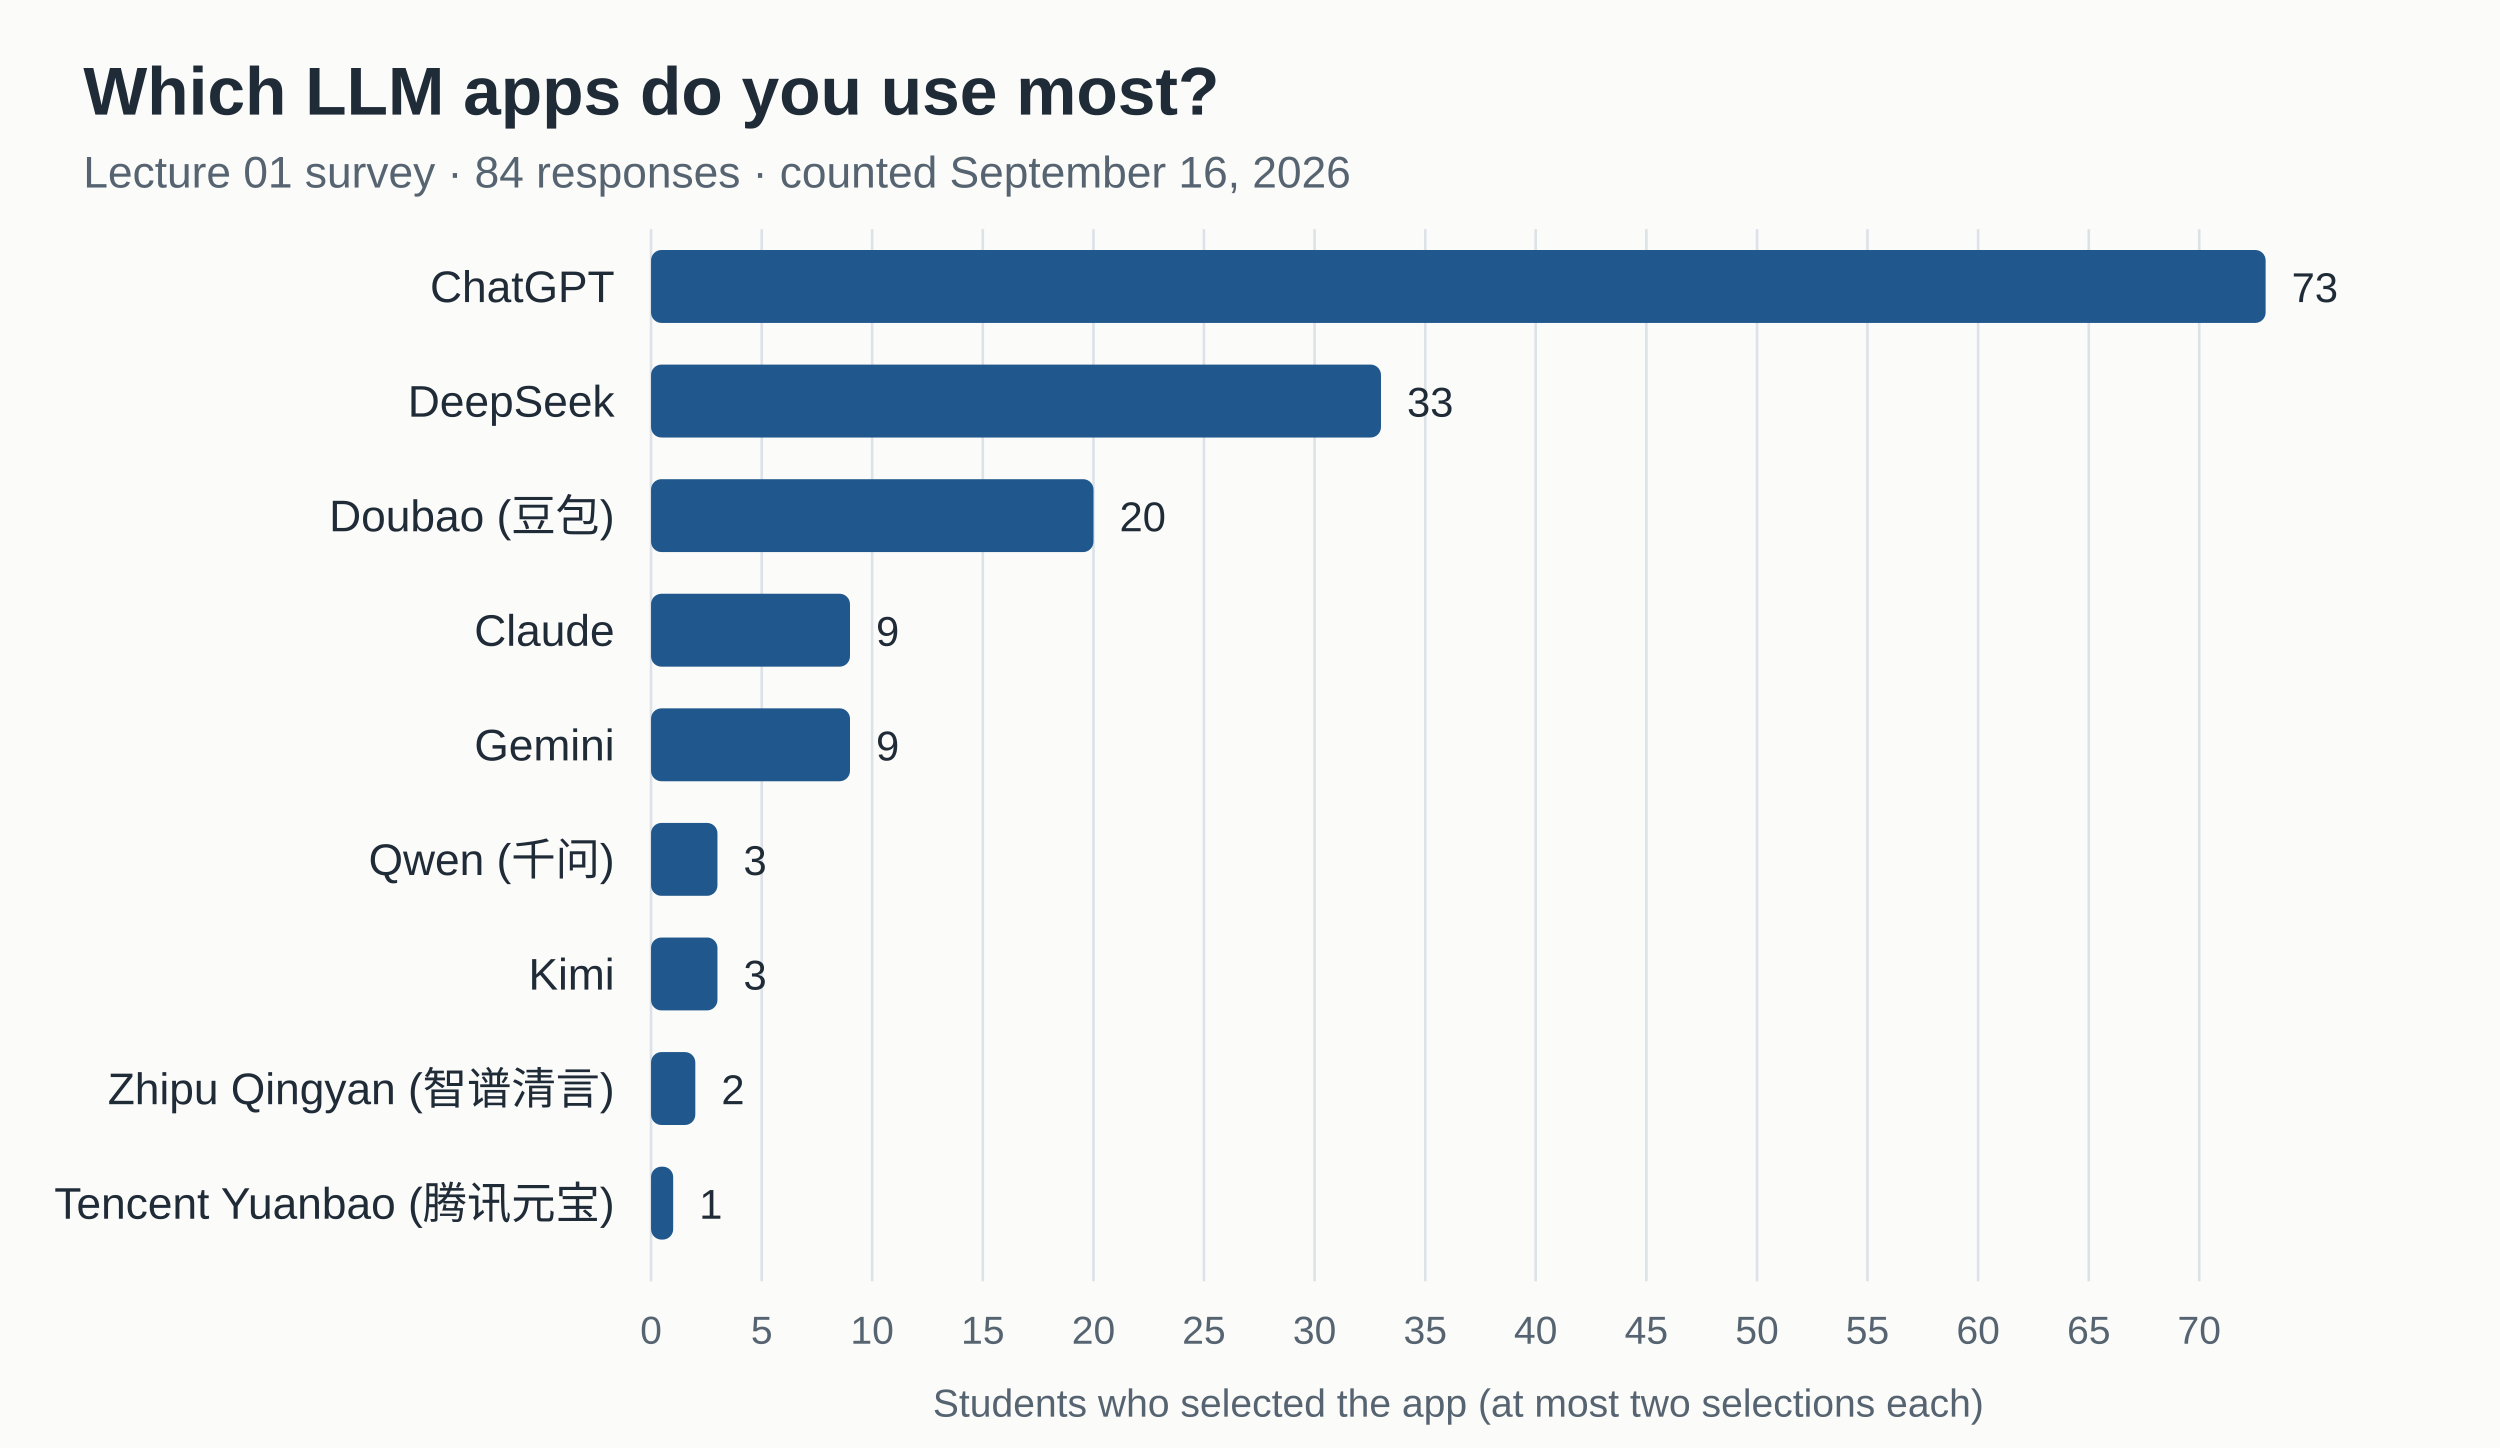
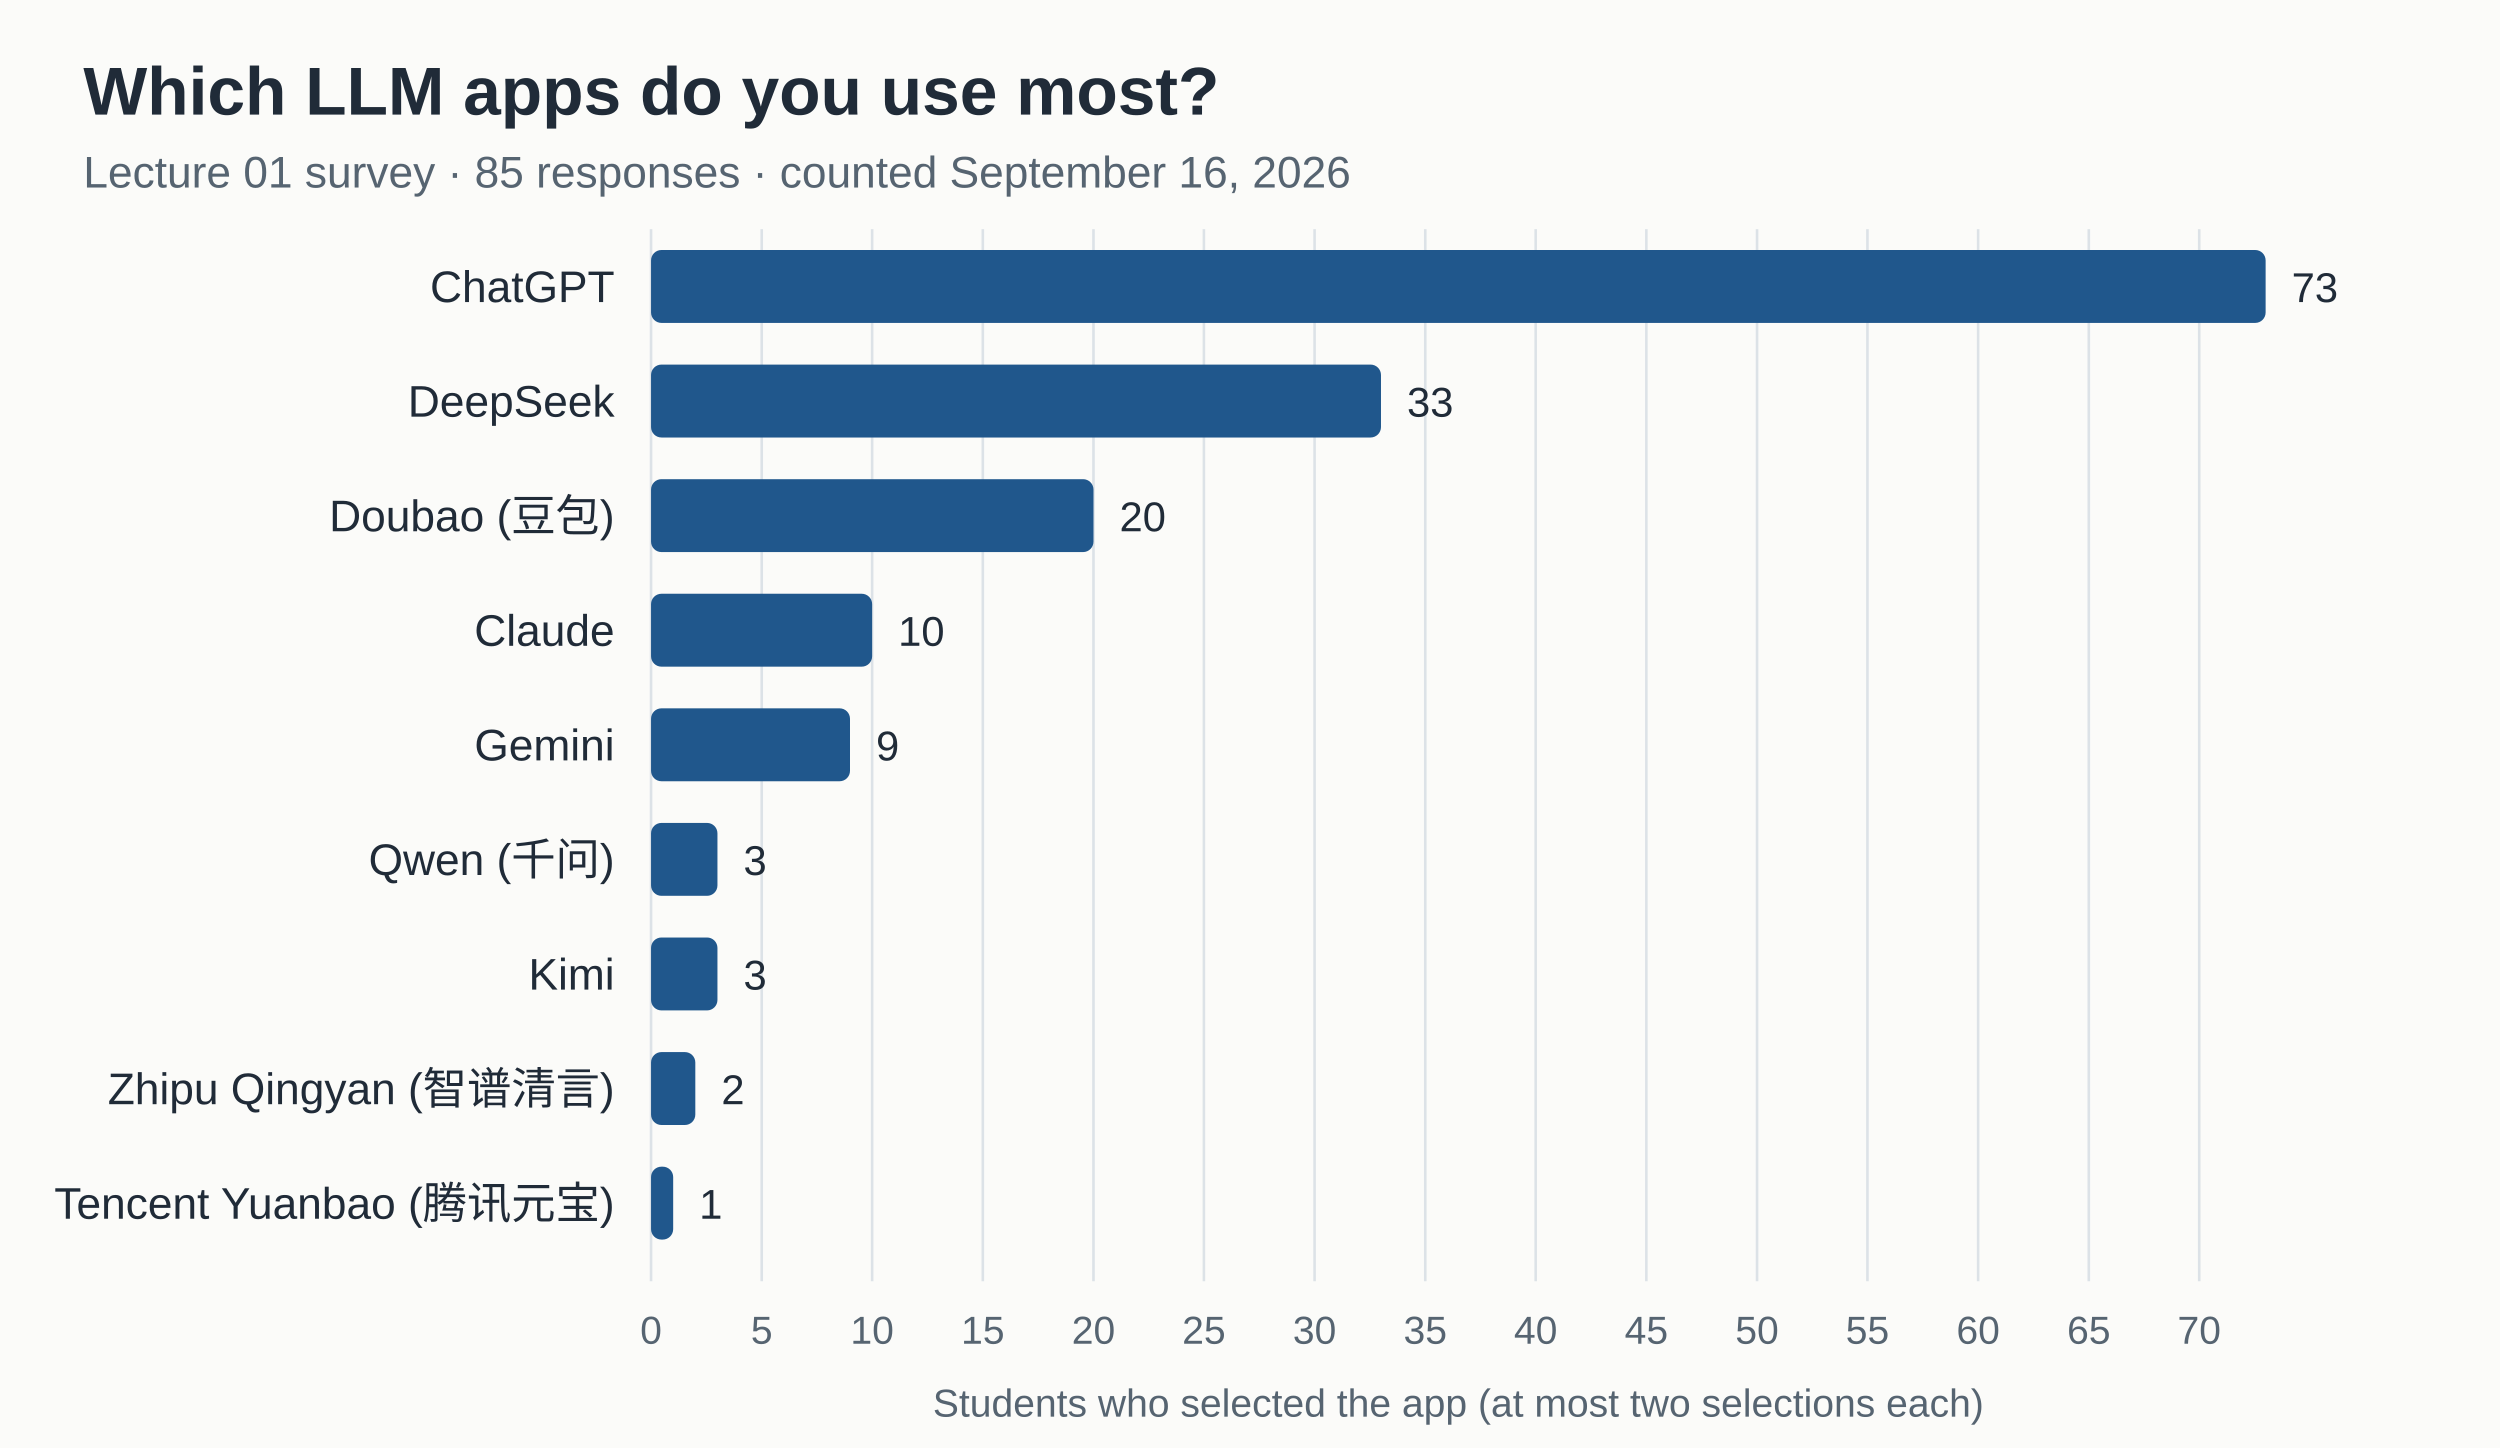
<svg xmlns="http://www.w3.org/2000/svg" width="960" height="556" viewBox="0 0 960 556" role="img" aria-labelledby="chart-title chart-desc" font-family="Arial, Helvetica Neue, PingFang SC, Microsoft YaHei, sans-serif">
  <rect width="960" height="556" fill="#fbfbf9" />
  <text x="32" y="44" font-size="26" font-weight="700" fill="#202b38">Which LLM apps do you use most?</text>
-   <text x="32" y="72" font-size="17" fill="#566471">Lecture 01 survey · 84 responses · counted September 16, 2026</text>
+   <text x="32" y="72" font-size="17" fill="#566471">Lecture 01 survey · 85 responses · counted September 16, 2026</text>
  <line x1="250.0" y1="88" x2="250.0" y2="492" stroke="#dce2e7" stroke-width="1" />
  <text x="250.0" y="516" font-size="15" fill="#566471" text-anchor="middle">0</text>
  <line x1="292.5" y1="88" x2="292.5" y2="492" stroke="#dce2e7" stroke-width="1" />
  <text x="292.5" y="516" font-size="15" fill="#566471" text-anchor="middle">5</text>
  <line x1="334.9" y1="88" x2="334.9" y2="492" stroke="#dce2e7" stroke-width="1" />
  <text x="334.9" y="516" font-size="15" fill="#566471" text-anchor="middle">10</text>
  <line x1="377.4" y1="88" x2="377.4" y2="492" stroke="#dce2e7" stroke-width="1" />
  <text x="377.4" y="516" font-size="15" fill="#566471" text-anchor="middle">15</text>
  <line x1="419.9" y1="88" x2="419.9" y2="492" stroke="#dce2e7" stroke-width="1" />
  <text x="419.9" y="516" font-size="15" fill="#566471" text-anchor="middle">20</text>
  <line x1="462.3" y1="88" x2="462.3" y2="492" stroke="#dce2e7" stroke-width="1" />
  <text x="462.3" y="516" font-size="15" fill="#566471" text-anchor="middle">25</text>
  <line x1="504.8" y1="88" x2="504.8" y2="492" stroke="#dce2e7" stroke-width="1" />
  <text x="504.8" y="516" font-size="15" fill="#566471" text-anchor="middle">30</text>
  <line x1="547.3" y1="88" x2="547.3" y2="492" stroke="#dce2e7" stroke-width="1" />
  <text x="547.3" y="516" font-size="15" fill="#566471" text-anchor="middle">35</text>
  <line x1="589.7" y1="88" x2="589.7" y2="492" stroke="#dce2e7" stroke-width="1" />
  <text x="589.7" y="516" font-size="15" fill="#566471" text-anchor="middle">40</text>
  <line x1="632.2" y1="88" x2="632.2" y2="492" stroke="#dce2e7" stroke-width="1" />
  <text x="632.2" y="516" font-size="15" fill="#566471" text-anchor="middle">45</text>
  <line x1="674.7" y1="88" x2="674.7" y2="492" stroke="#dce2e7" stroke-width="1" />
  <text x="674.7" y="516" font-size="15" fill="#566471" text-anchor="middle">50</text>
  <line x1="717.1" y1="88" x2="717.1" y2="492" stroke="#dce2e7" stroke-width="1" />
  <text x="717.1" y="516" font-size="15" fill="#566471" text-anchor="middle">55</text>
  <line x1="759.6" y1="88" x2="759.6" y2="492" stroke="#dce2e7" stroke-width="1" />
  <text x="759.6" y="516" font-size="15" fill="#566471" text-anchor="middle">60</text>
  <line x1="802.1" y1="88" x2="802.1" y2="492" stroke="#dce2e7" stroke-width="1" />
  <text x="802.1" y="516" font-size="15" fill="#566471" text-anchor="middle">65</text>
  <line x1="844.5" y1="88" x2="844.5" y2="492" stroke="#dce2e7" stroke-width="1" />
  <text x="844.5" y="516" font-size="15" fill="#566471" text-anchor="middle">70</text>
  <text x="236" y="116.0" font-size="17" fill="#202b38" text-anchor="end">ChatGPT</text>
  <rect x="250" y="96" width="620.0" height="28" rx="4" fill="#20578c" />
  <text x="880.0" y="116.0" font-size="16" fill="#202b38">73</text>
  <text x="236" y="160.0" font-size="17" fill="#202b38" text-anchor="end">DeepSeek</text>
  <rect x="250" y="140" width="280.3" height="28" rx="4" fill="#20578c" />
  <text x="540.3" y="160.0" font-size="16" fill="#202b38">33</text>
  <text x="236" y="204.0" font-size="17" fill="#202b38" text-anchor="end">Doubao (豆包)</text>
  <rect x="250" y="184" width="169.9" height="28" rx="4" fill="#20578c" />
  <text x="429.9" y="204.0" font-size="16" fill="#202b38">20</text>
  <text x="236" y="248.0" font-size="17" fill="#202b38" text-anchor="end">Claude</text>
-   <rect x="250" y="228" width="76.4" height="28" rx="4" fill="#20578c" />
-   <text x="336.4" y="248.0" font-size="16" fill="#202b38">9</text>
+   <rect x="250" y="228" width="84.9" height="28" rx="4" fill="#20578c" />
+   <text x="344.9" y="248.0" font-size="16" fill="#202b38">10</text>
  <text x="236" y="292.0" font-size="17" fill="#202b38" text-anchor="end">Gemini</text>
  <rect x="250" y="272" width="76.4" height="28" rx="4" fill="#20578c" />
  <text x="336.4" y="292.0" font-size="16" fill="#202b38">9</text>
  <text x="236" y="336.0" font-size="17" fill="#202b38" text-anchor="end">Qwen (千问)</text>
  <rect x="250" y="316" width="25.5" height="28" rx="4" fill="#20578c" />
  <text x="285.5" y="336.0" font-size="16" fill="#202b38">3</text>
  <text x="236" y="380.0" font-size="17" fill="#202b38" text-anchor="end">Kimi</text>
  <rect x="250" y="360" width="25.5" height="28" rx="4" fill="#20578c" />
  <text x="285.5" y="380.0" font-size="16" fill="#202b38">3</text>
  <text x="236" y="424.0" font-size="17" fill="#202b38" text-anchor="end">Zhipu Qingyan (智谱清言)</text>
  <rect x="250" y="404" width="17.0" height="28" rx="4" fill="#20578c" />
  <text x="277.0" y="424.0" font-size="16" fill="#202b38">2</text>
  <text x="236" y="468.0" font-size="17" fill="#202b38" text-anchor="end">Tencent Yuanbao (腾讯元宝)</text>
  <rect x="250" y="448" width="8.5" height="28" rx="4" fill="#20578c" />
  <text x="268.5" y="468.0" font-size="16" fill="#202b38">1</text>
  <text x="560.0" y="544" font-size="15" fill="#566471" text-anchor="middle">Students who selected the app (at most two selections each)</text>
</svg>
